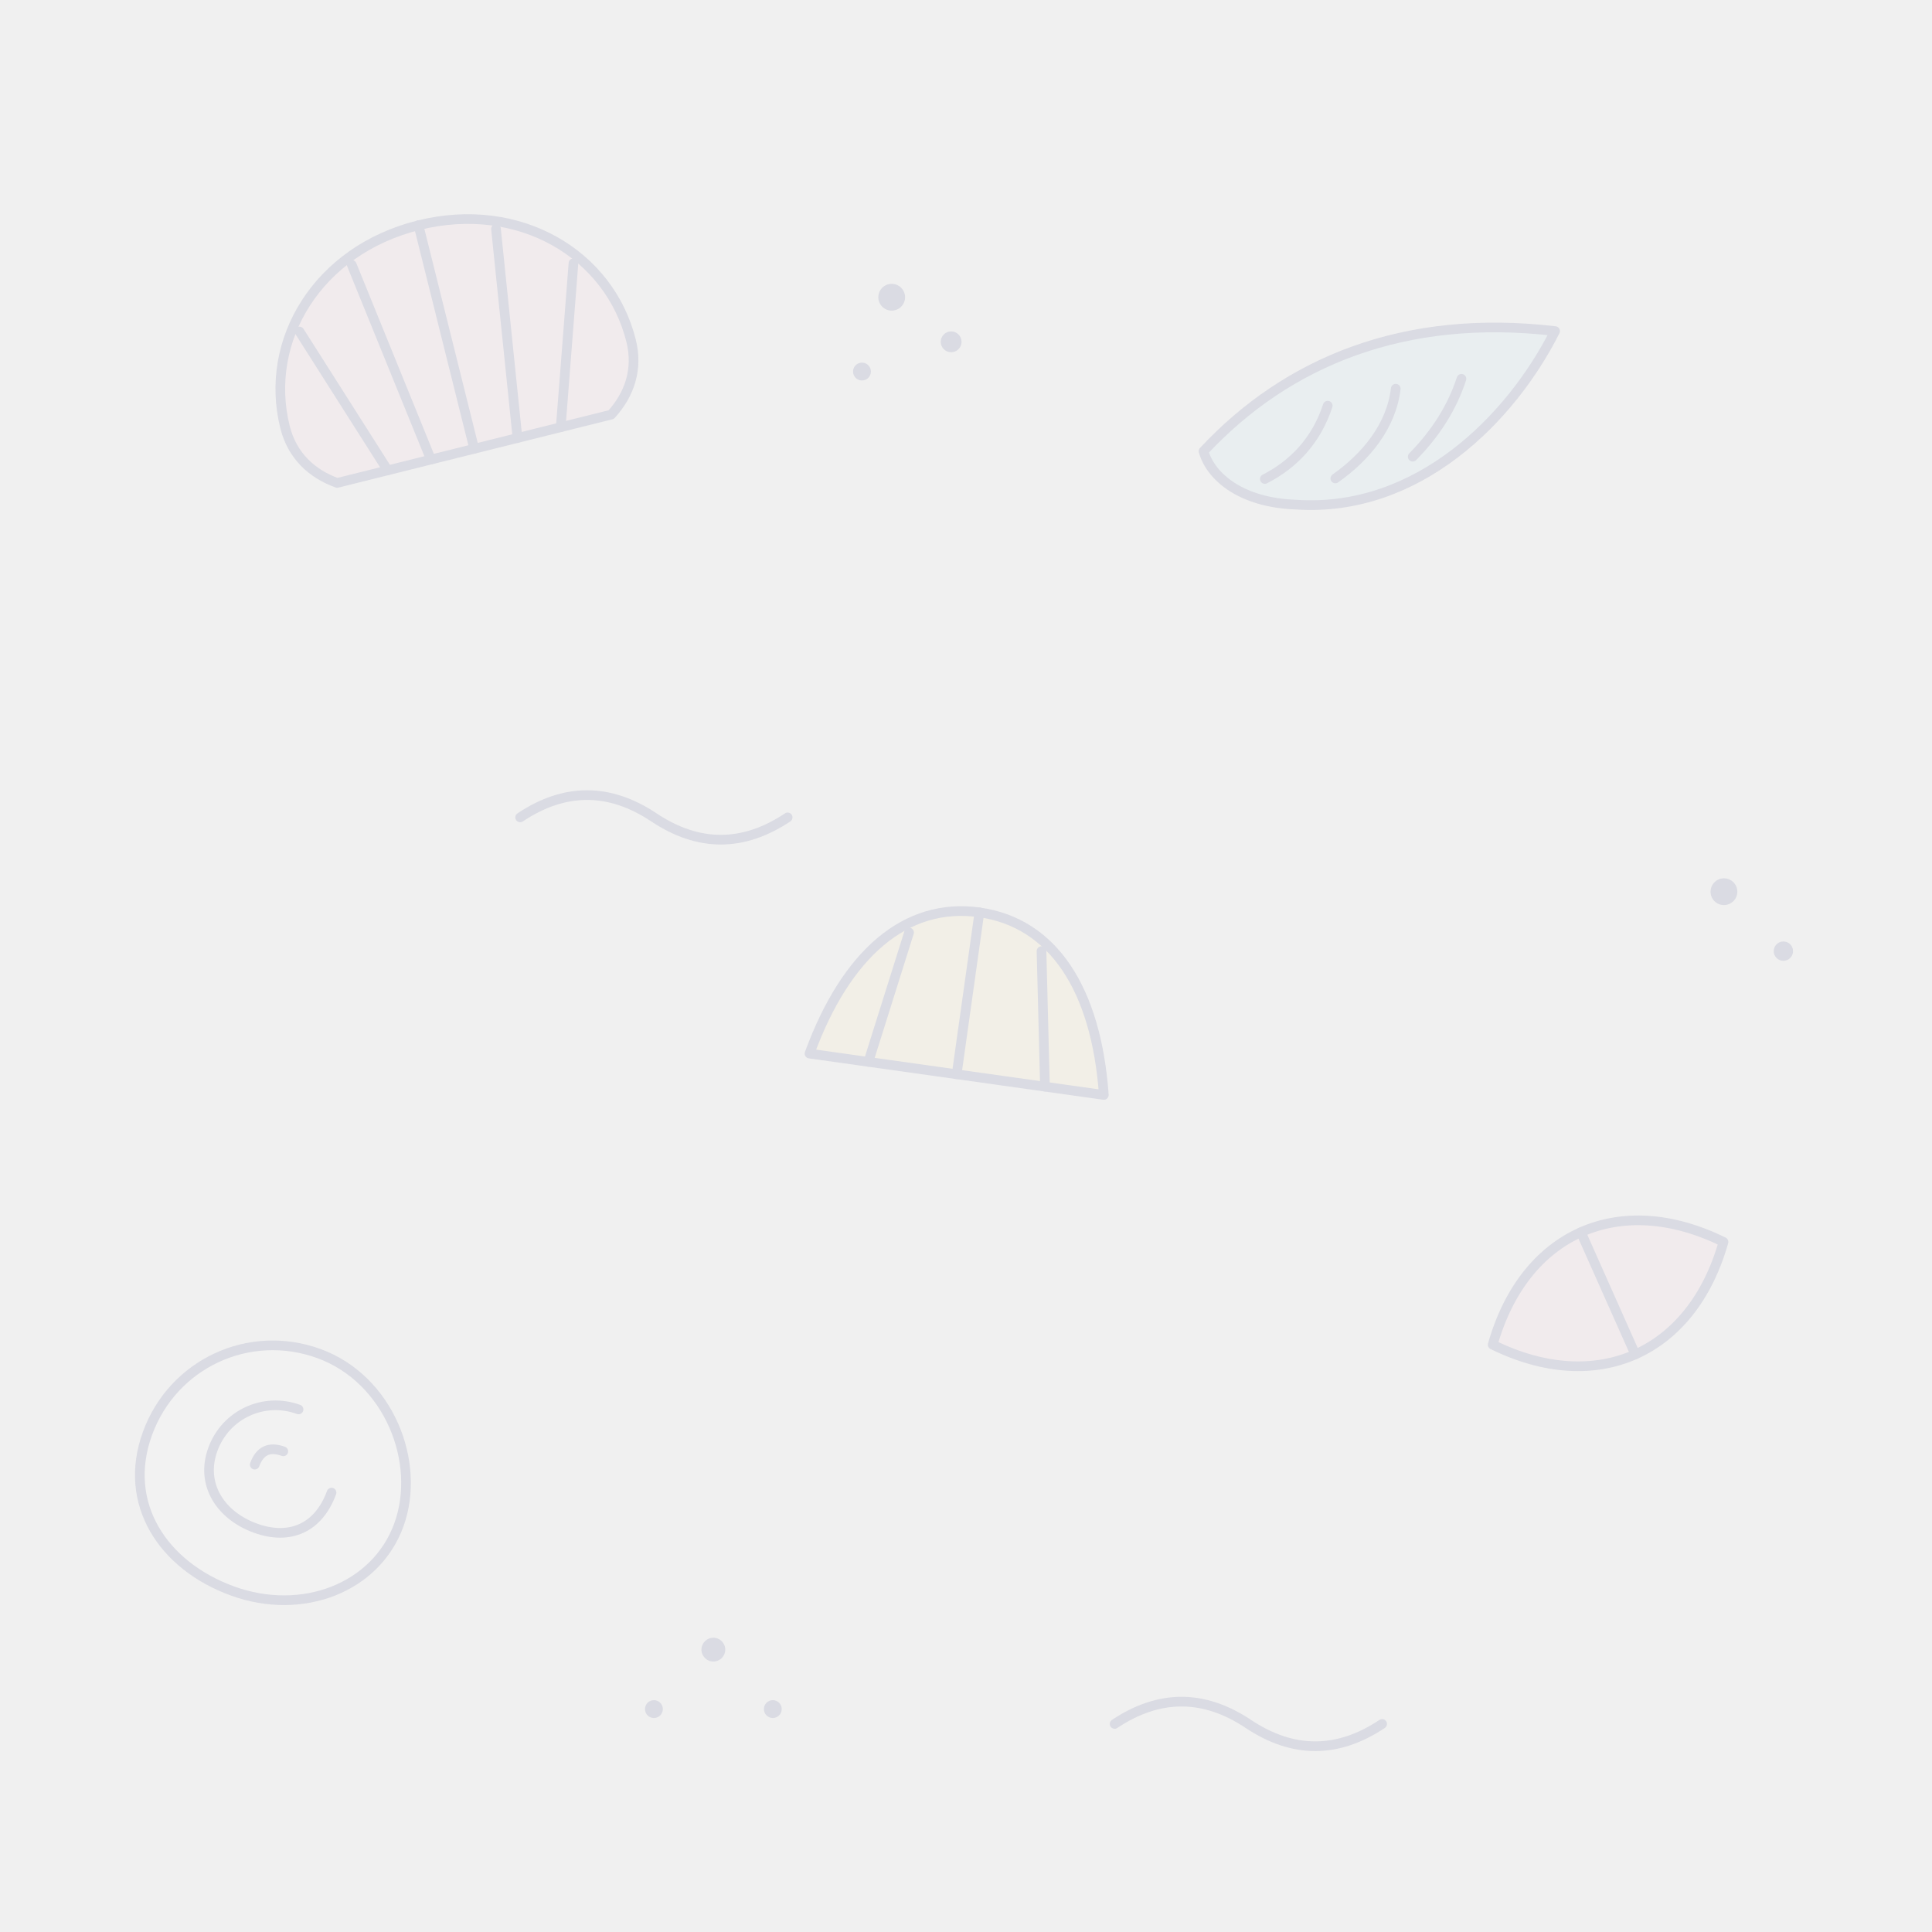
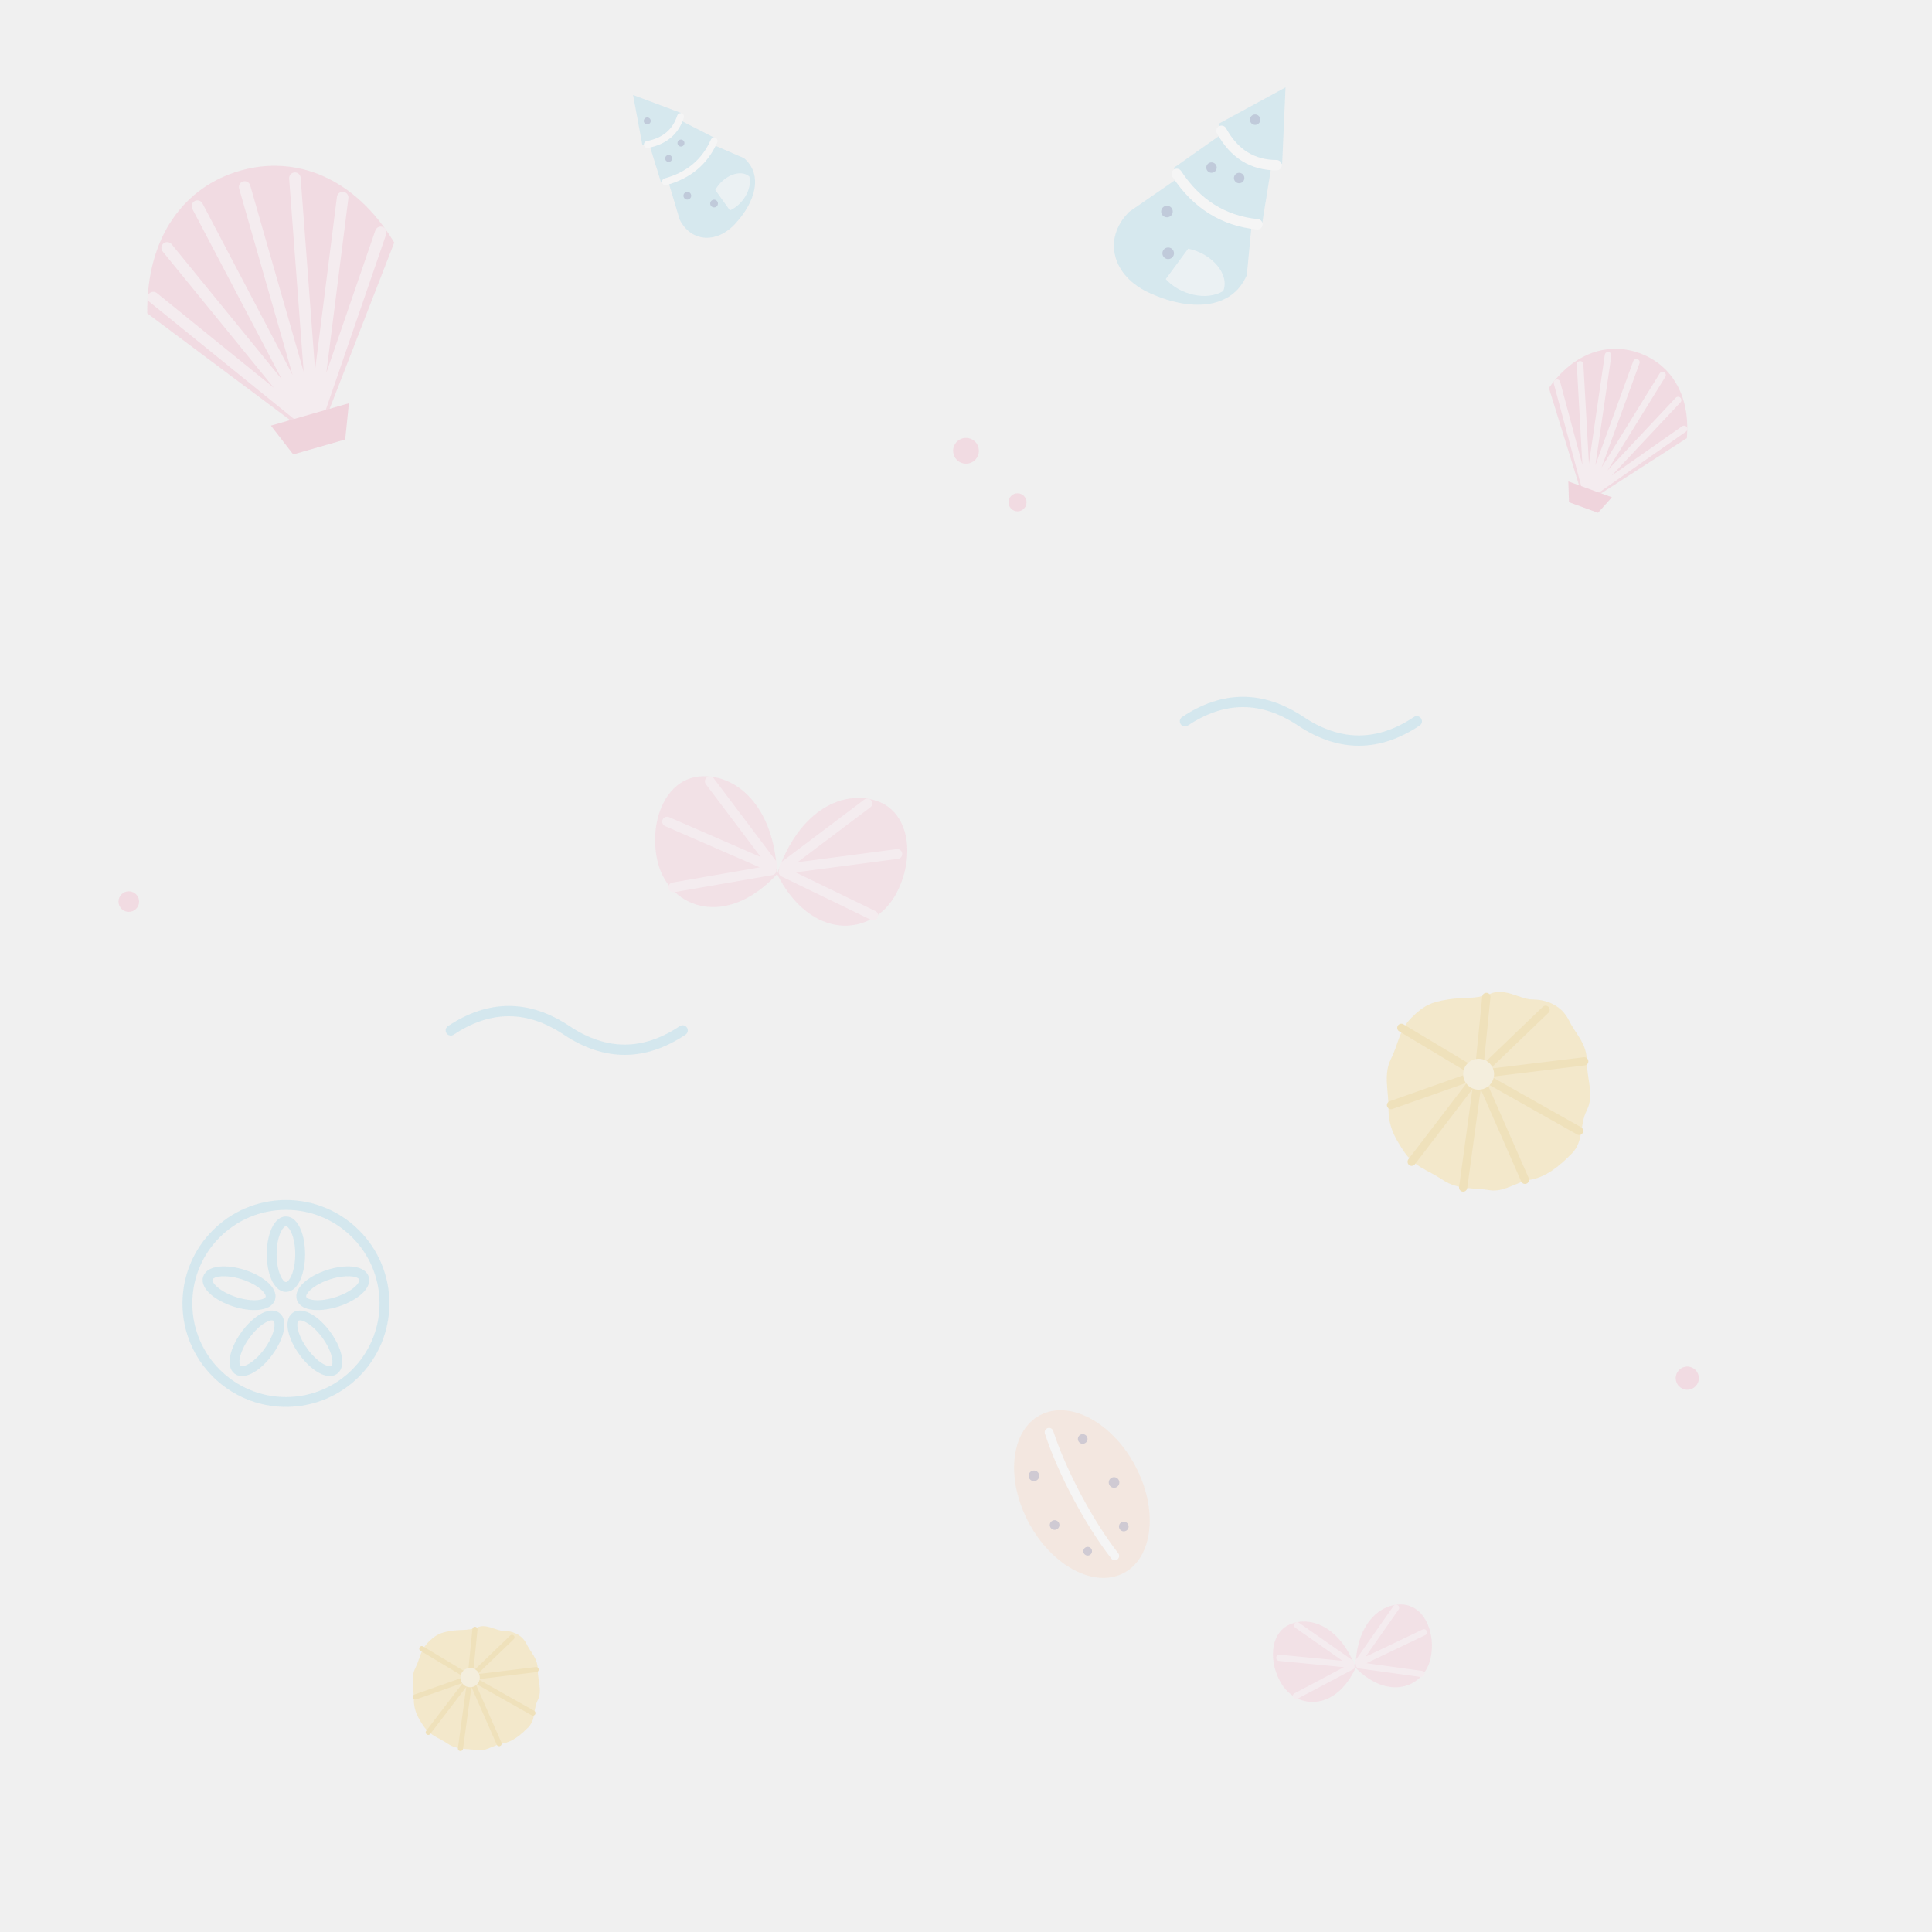
- <svg xmlns="http://www.w3.org/2000/svg" width="260" height="260" viewBox="0 0 260 260" fill="none" stroke="#262C74" stroke-width="1.3" stroke-linecap="round" stroke-linejoin="round" opacity=".11">
-   <g transform="translate(34 40) rotate(-14)">
-     <path d="M0 18C0 6 10-4 24-4s24 10 24 22c0 4-2 7-5 9H5C2 25 0 22 0 18z" fill="#F6C3D5" />
-     <path d="M24-4v31M14-1l4 28M34-1l-4 28M5 6l7 21M43 6l-7 21" />
+ <svg xmlns="http://www.w3.org/2000/svg" width="300" height="300" viewBox="0 0 300 300">
+   <g opacity=".34">
+     <g transform="translate(18 22) rotate(-16 25.2 25.2) scale(1.05)">
+       <path d="M24 45L5 20C8 9 15.5 3.5 24 3.5S40 9 43 20z" fill="#F4B3C8" />
+       <path d="M24 43V6M24 43L16.5 6.8M24 43l7.5-36.2M24 43L10.5 11.5M24 43l13.5-31.5M24 43L6.5 18M24 43l17.5-25" stroke="#FDE6EE" stroke-width="1.7" stroke-linecap="round" fill="none" />
+       <path d="M18 41h12l-2 5h-8z" fill="#EE9DB7" />
+     </g>
+     <g transform="translate(168 8) rotate(32 21.6 21.6) scale(0.9)">
+       <path d="M24 3L17.5 14.5 19 15.5 15 25 16.6 26 12.5 35.5C11 42 16 46.5 23 45.5 30.5 44.5 36.5 40.5 35.5 34L31.5 26 33 25 29 15.5 30.5 14.5z" fill="#A3D8EB" />
+       <path d="M18.6 15.2Q24.5 18.5 29.8 15.2M16 25.6Q24.5 29.5 32.4 25.6" stroke="#fff" stroke-width="1.8" stroke-linecap="round" fill="none" />
+       <path d="M24.5 35.5C28.5 34 33 35.5 33.5 38.5 32 41.5 27.5 43 24 42z" fill="#E3F4FA" />
+       <g fill="#262C74" opacity=".5">
+         <circle cx="22.5" cy="10.5" r=".9" />
+         <circle cx="25.5" cy="20.5" r=".9" />
+         <circle cx="20.5" cy="21.5" r=".9" />
+         <circle cx="18" cy="32" r="1" />
+         <circle cx="22" cy="38" r="1" />
+       </g>
+     </g>
+     <g transform="translate(98 112) rotate(8 22.8 22.8) scale(0.95)">
+       <path d="M24 25C22 14 15 9.5 9 11 3.5 12.5 2 20 4.5 26 7.5 33 17 35 24 25z" fill="#F7C3D4" />
+       <path d="M24 25C26 14 33 9.5 39 11 44.5 12.5 46 20 43.5 26 40.5 33 31 35 24 25z" fill="#F7C3D4" />
+       <path d="M23 24L5 19M23 24.5L7.5 29.5M23 23.5L11 11.5M25 24l18-5M25 24.5l15.5 5M25 23.5l12-12" stroke="#FDE6EE" stroke-width="1.6" stroke-linecap="round" fill="none" />
+     </g>
+     <g transform="translate(212 150) rotate(0 19.2 19.2) scale(0.8)">
+       <path d="M24 5.5C27 4 30 6.5 32.5 6.5S38 7.5 39.5 10.5 43 15 43 18.5 44.5 25 43 28 42.5 34 40 36.5 35 41 32 41.5 27 44 24 43.5 18 43.5 15 41.5 9.5 39 7.5 36 4.5 31 4.5 27.5 3.5 21 5 18 6.5 12.5 9 10 13 7 16 6.5 21 6.5 24 5.5z" fill="#F8D985" />
+       <path d="M22 21L23.5 6M22 21L35 8.5M22 21L42.5 18.5M22 21L41.5 32M22 21L31 41.5M22 21L19 43M22 21L9 38M22 21L5 27M22 21L7 12" stroke="#EEC456" stroke-width="1.6" stroke-linecap="round" fill="none" />
+       <circle cx="22" cy="21" r="3" fill="#FCEBB8" />
+     </g>
+     <g transform="translate(24 182) rotate(0 20.4 20.4) scale(0.85)">
+       <g fill="none" stroke="#9FD6EA" stroke-width="1.8">
+         <circle cx="24" cy="24" r="18" />
+         <ellipse cx="24" cy="15" rx="2.6" ry="6" />
+         <ellipse cx="24" cy="15" rx="2.6" ry="6" transform="rotate(72 24 24)" />
+         <ellipse cx="24" cy="15" rx="2.6" ry="6" transform="rotate(144 24 24)" />
+         <ellipse cx="24" cy="15" rx="2.6" ry="6" transform="rotate(216 24 24)" />
+         <ellipse cx="24" cy="15" rx="2.6" ry="6" transform="rotate(288 24 24)" />
+       </g>
+     </g>
+     <g transform="translate(150 214) rotate(-28 18.0 18.0) scale(0.75)">
+       <ellipse cx="24" cy="24" rx="12.5" ry="18.5" fill="#F9D7C2" />
+       <path d="M24 9.5C22.5 18 22.5 30 24 38.5" stroke="#fff" stroke-width="1.8" stroke-linecap="round" fill="none" />
+       <g fill="#262C74" opacity=".5">
+         <circle cx="17" cy="16" r="1.1" />
+         <circle cx="29.5" cy="14" r="1" />
+         <circle cx="16" cy="27" r="1" />
+         <circle cx="31" cy="25" r="1.1" />
+         <circle cx="19.5" cy="35" r=".9" />
+         <circle cx="28.5" cy="34" r="1" />
+       </g>
+     </g>
+     <g transform="translate(236 52) rotate(20 14.4 14.4) scale(0.6)">
+       <path d="M24 45L5 20C8 9 15.5 3.5 24 3.5S40 9 43 20z" fill="#F4B3C8" />
+       <path d="M24 43V6M24 43L16.5 6.8M24 43l7.5-36.2M24 43L10.5 11.5M24 43l13.5-31.5M24 43L6.5 18M24 43l17.5-25" stroke="#FDE6EE" stroke-width="1.7" stroke-linecap="round" fill="none" />
+       <path d="M18 41h12l-2 5h-8z" fill="#EE9DB7" />
+     </g>
+     <g transform="translate(92 10) rotate(-40 14.4 14.4) scale(0.6)">
+       <path d="M24 3L17.5 14.5 19 15.5 15 25 16.6 26 12.5 35.5C11 42 16 46.5 23 45.5 30.5 44.5 36.5 40.5 35.5 34L31.5 26 33 25 29 15.5 30.5 14.5z" fill="#A3D8EB" />
+       <path d="M18.6 15.2Q24.5 18.5 29.8 15.2M16 25.6Q24.5 29.5 32.4 25.6" stroke="#fff" stroke-width="1.8" stroke-linecap="round" fill="none" />
+       <path d="M24.5 35.5C28.5 34 33 35.5 33.5 38.5 32 41.5 27.5 43 24 42z" fill="#E3F4FA" />
+       <g fill="#262C74" opacity=".5">
+         <circle cx="22.5" cy="10.5" r=".9" />
+         <circle cx="25.5" cy="20.5" r=".9" />
+         <circle cx="20.5" cy="21.5" r=".9" />
+         <circle cx="18" cy="32" r="1" />
+         <circle cx="22" cy="38" r="1" />
+       </g>
+     </g>
+     <g transform="translate(196 244) rotate(-10 14.4 14.4) scale(0.6)">
+       <path d="M24 25C22 14 15 9.5 9 11 3.5 12.5 2 20 4.5 26 7.5 33 17 35 24 25z" fill="#F7C3D4" />
+       <path d="M24 25C26 14 33 9.5 39 11 44.5 12.5 46 20 43.5 26 40.5 33 31 35 24 25z" fill="#F7C3D4" />
+       <path d="M23 24L5 19M23 24.5L7.5 29.5M23 23.5L11 11.5M25 24l18-5M25 24.5l15.5 5M25 23.5l12-12" stroke="#FDE6EE" stroke-width="1.6" stroke-linecap="round" fill="none" />
+     </g>
+     <g transform="translate(62 250) rotate(0 12.0 12.0) scale(0.5)">
+       <path d="M24 5.5C27 4 30 6.5 32.5 6.5S38 7.5 39.5 10.5 43 15 43 18.5 44.5 25 43 28 42.5 34 40 36.5 35 41 32 41.5 27 44 24 43.5 18 43.5 15 41.5 9.5 39 7.5 36 4.5 31 4.5 27.5 3.5 21 5 18 6.5 12.5 9 10 13 7 16 6.5 21 6.5 24 5.5z" fill="#F8D985" />
+       <path d="M22 21L23.5 6M22 21L35 8.5M22 21L42.5 18.5M22 21L41.5 32M22 21L31 41.5M22 21L19 43M22 21L9 38M22 21L5 27M22 21L7 12" stroke="#EEC456" stroke-width="1.6" stroke-linecap="round" fill="none" />
+       <circle cx="22" cy="21" r="3" fill="#FCEBB8" />
+     </g>
+     <g fill="none" stroke="#9FD6EA" stroke-width="1.6" stroke-linecap="round">
+       <path d="M70 160c6-4 12-4 18 0s12 4 18 0" />
+       <path d="M184 112c6-4 12-4 18 0s12 4 18 0" />
+     </g>
+     <g fill="#F4B3C8">
+       <circle cx="150" cy="70" r="2" />
+       <circle cx="158" cy="78" r="1.4" />
+       <circle cx="20" cy="140" r="1.6" />
+       <circle cx="262" cy="214" r="1.8" />
+     </g>
  </g>
-   <g transform="translate(170 36) rotate(18)">
-     <path d="M0 26c7-15 20-26 40-30-2 13-10 29-26 33-7 2-12 0-14-3z" fill="#A9DDF0" />
-     <path d="M9 27c3-3 5-7 5-12M18 24c3-4 5-9 4-14M27 18c2-4 3-8 3-12" />
-   </g>
-   <g transform="translate(112 120) rotate(8)">
-     <path d="M0 22C3 8 10 0 20 0s17 8 20 22z" fill="#FBE39A" />
-     <path d="M20 0v22M11 4L8 22M29 4l3 18" />
-   </g>
-   <g transform="translate(26 176) rotate(20)">
-     <path d="M18 0C8 0 0 8 0 18s8 16 18 16 18-7 18-16S28 0 18 0z" fill="#fff" />
-     <path d="M18 8c-5 0-9 4-9 9s4 8 9 8 8-3 8-8M18 14c-2 0-3 1-3 3" />
-   </g>
-   <g transform="translate(196 170) rotate(-24)">
-     <path d="M0 12C10 0 24 0 34 12 24 24 10 24 0 12z" fill="#F6C3D5" />
-     <path d="M17 3v18" />
-   </g>
-   <g fill="#262C74" stroke="none">
-     <circle cx="120" cy="40" r="1.8" />
-     <circle cx="128" cy="46" r="1.4" />
-     <circle cx="116" cy="50" r="1.2" />
-     <circle cx="232" cy="120" r="1.8" />
-     <circle cx="240" cy="128" r="1.3" />
-     <circle cx="96" cy="222" r="1.6" />
-     <circle cx="104" cy="230" r="1.2" />
-     <circle cx="88" cy="230" r="1.2" />
-   </g>
-   <path d="M70 110c6-4 12-4 18 0s12 4 18 0" />
-   <path d="M150 232c6-4 12-4 18 0s12 4 18 0" />
</svg>
